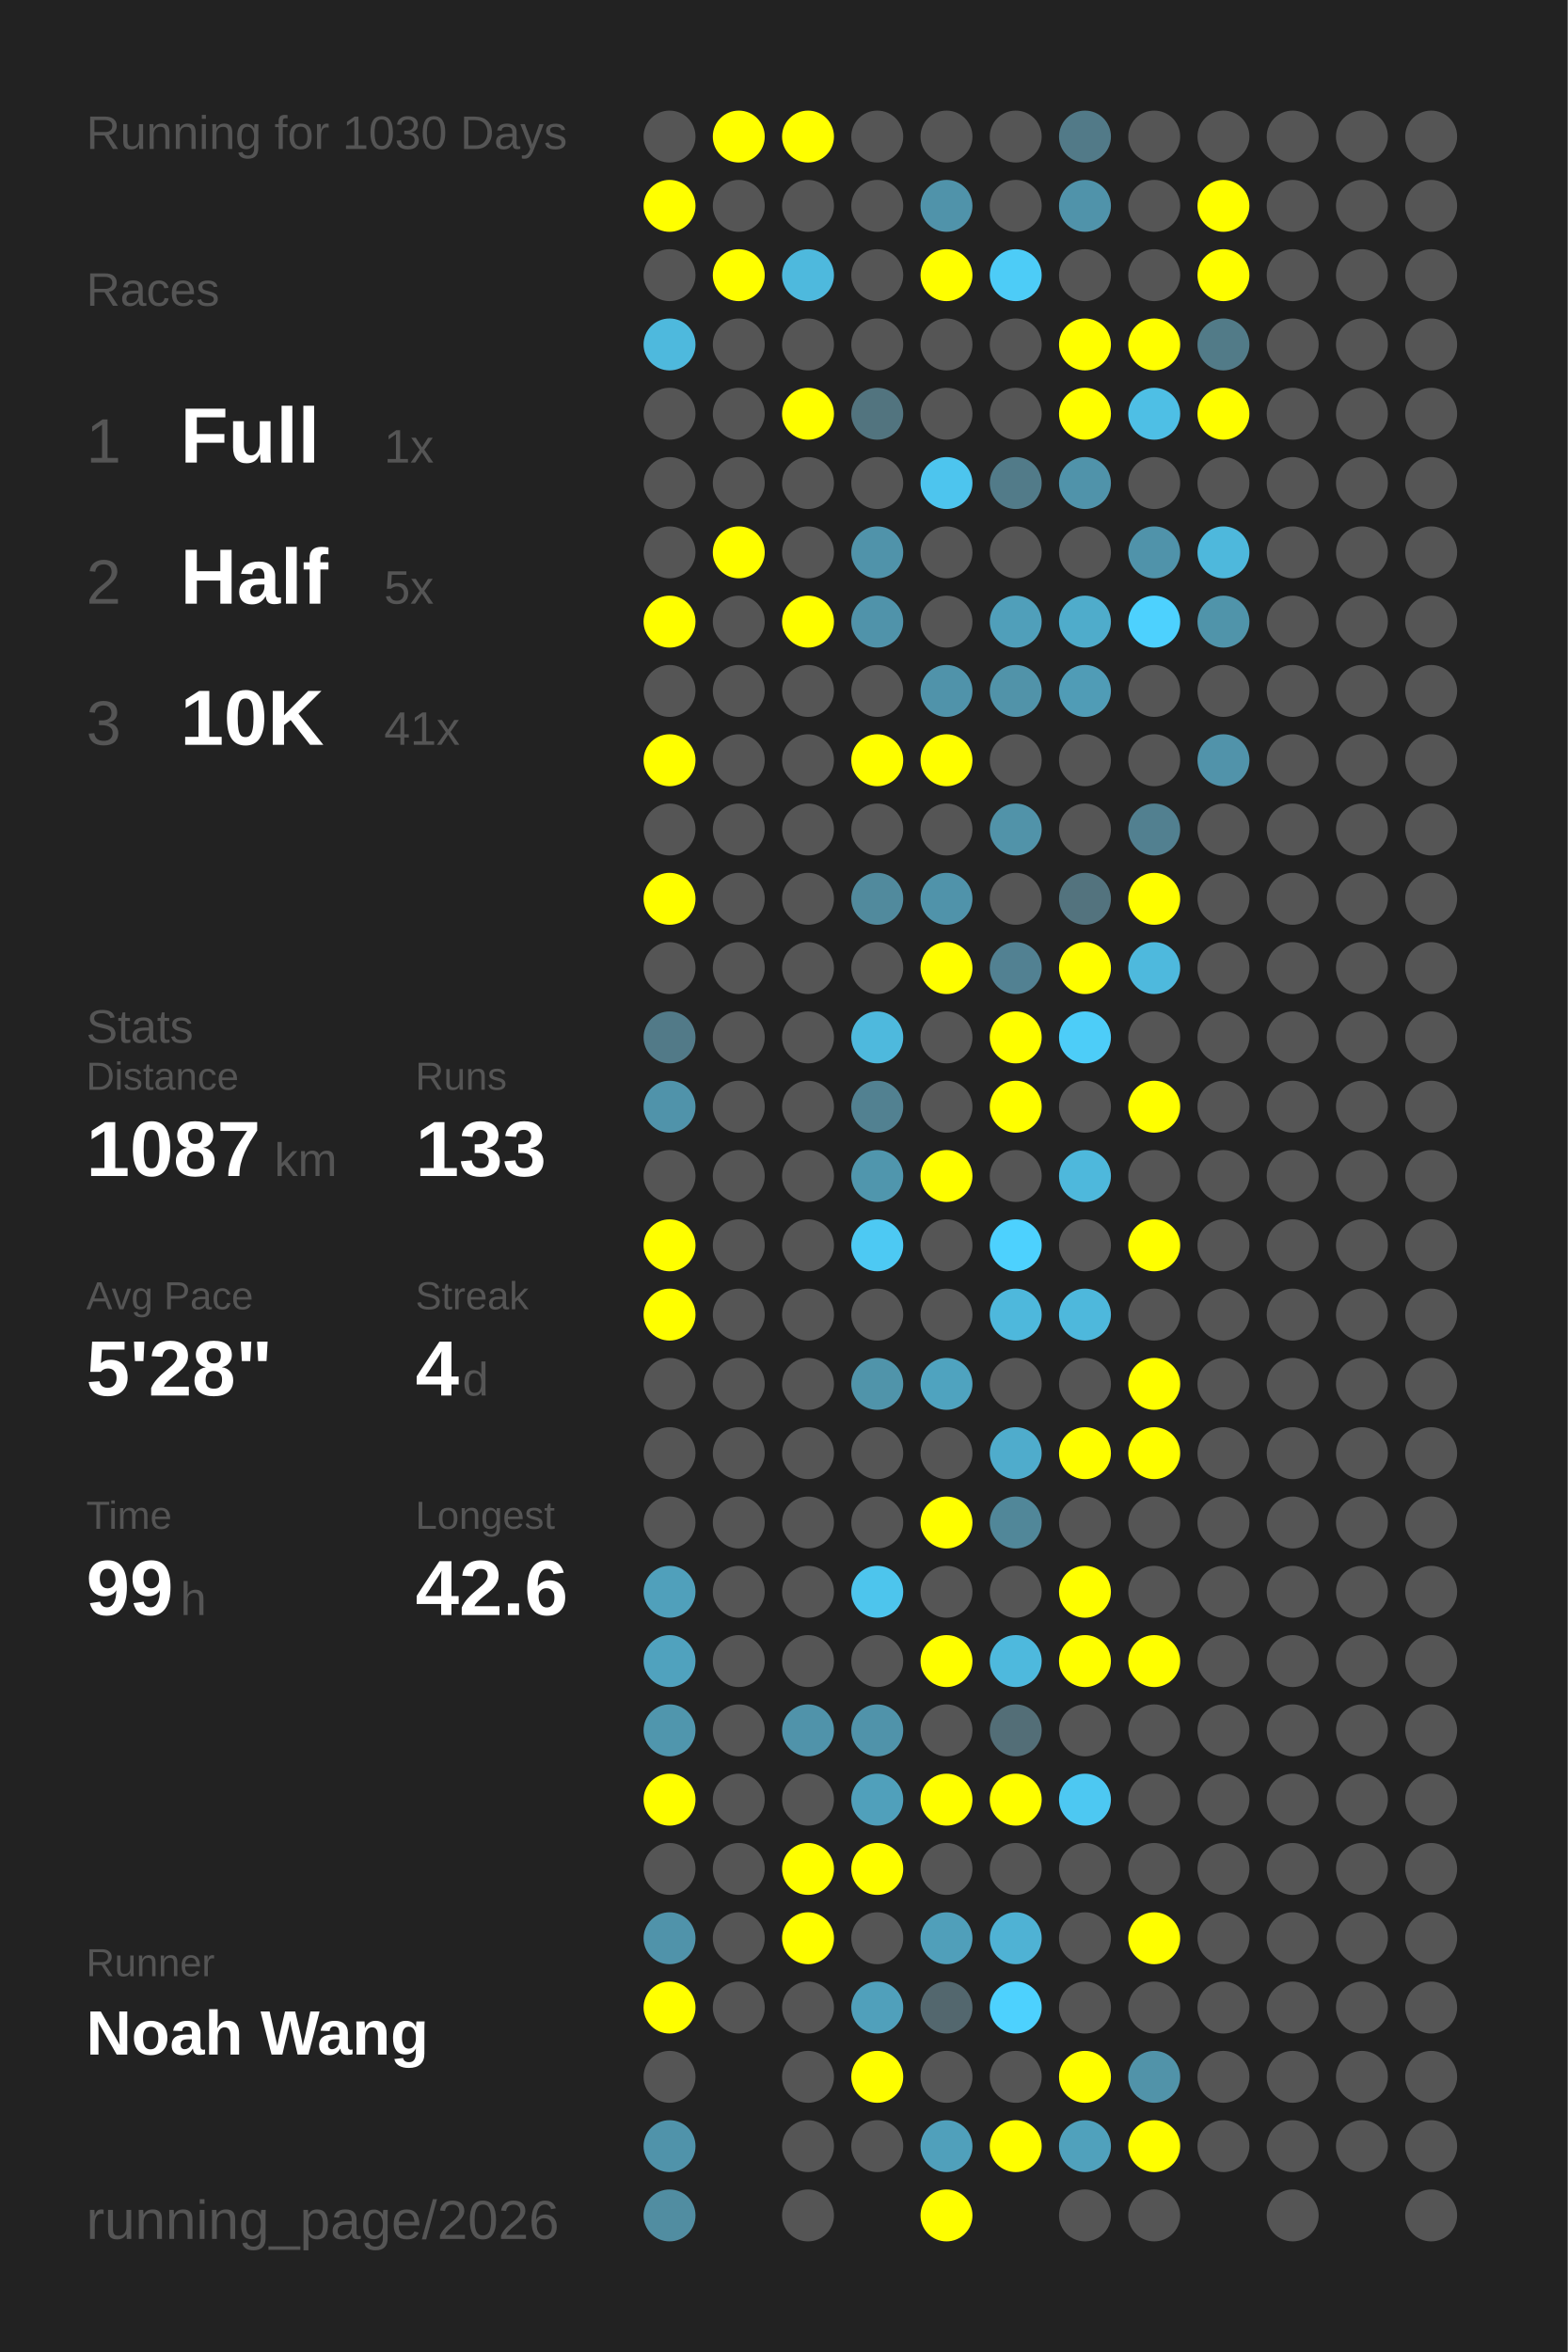
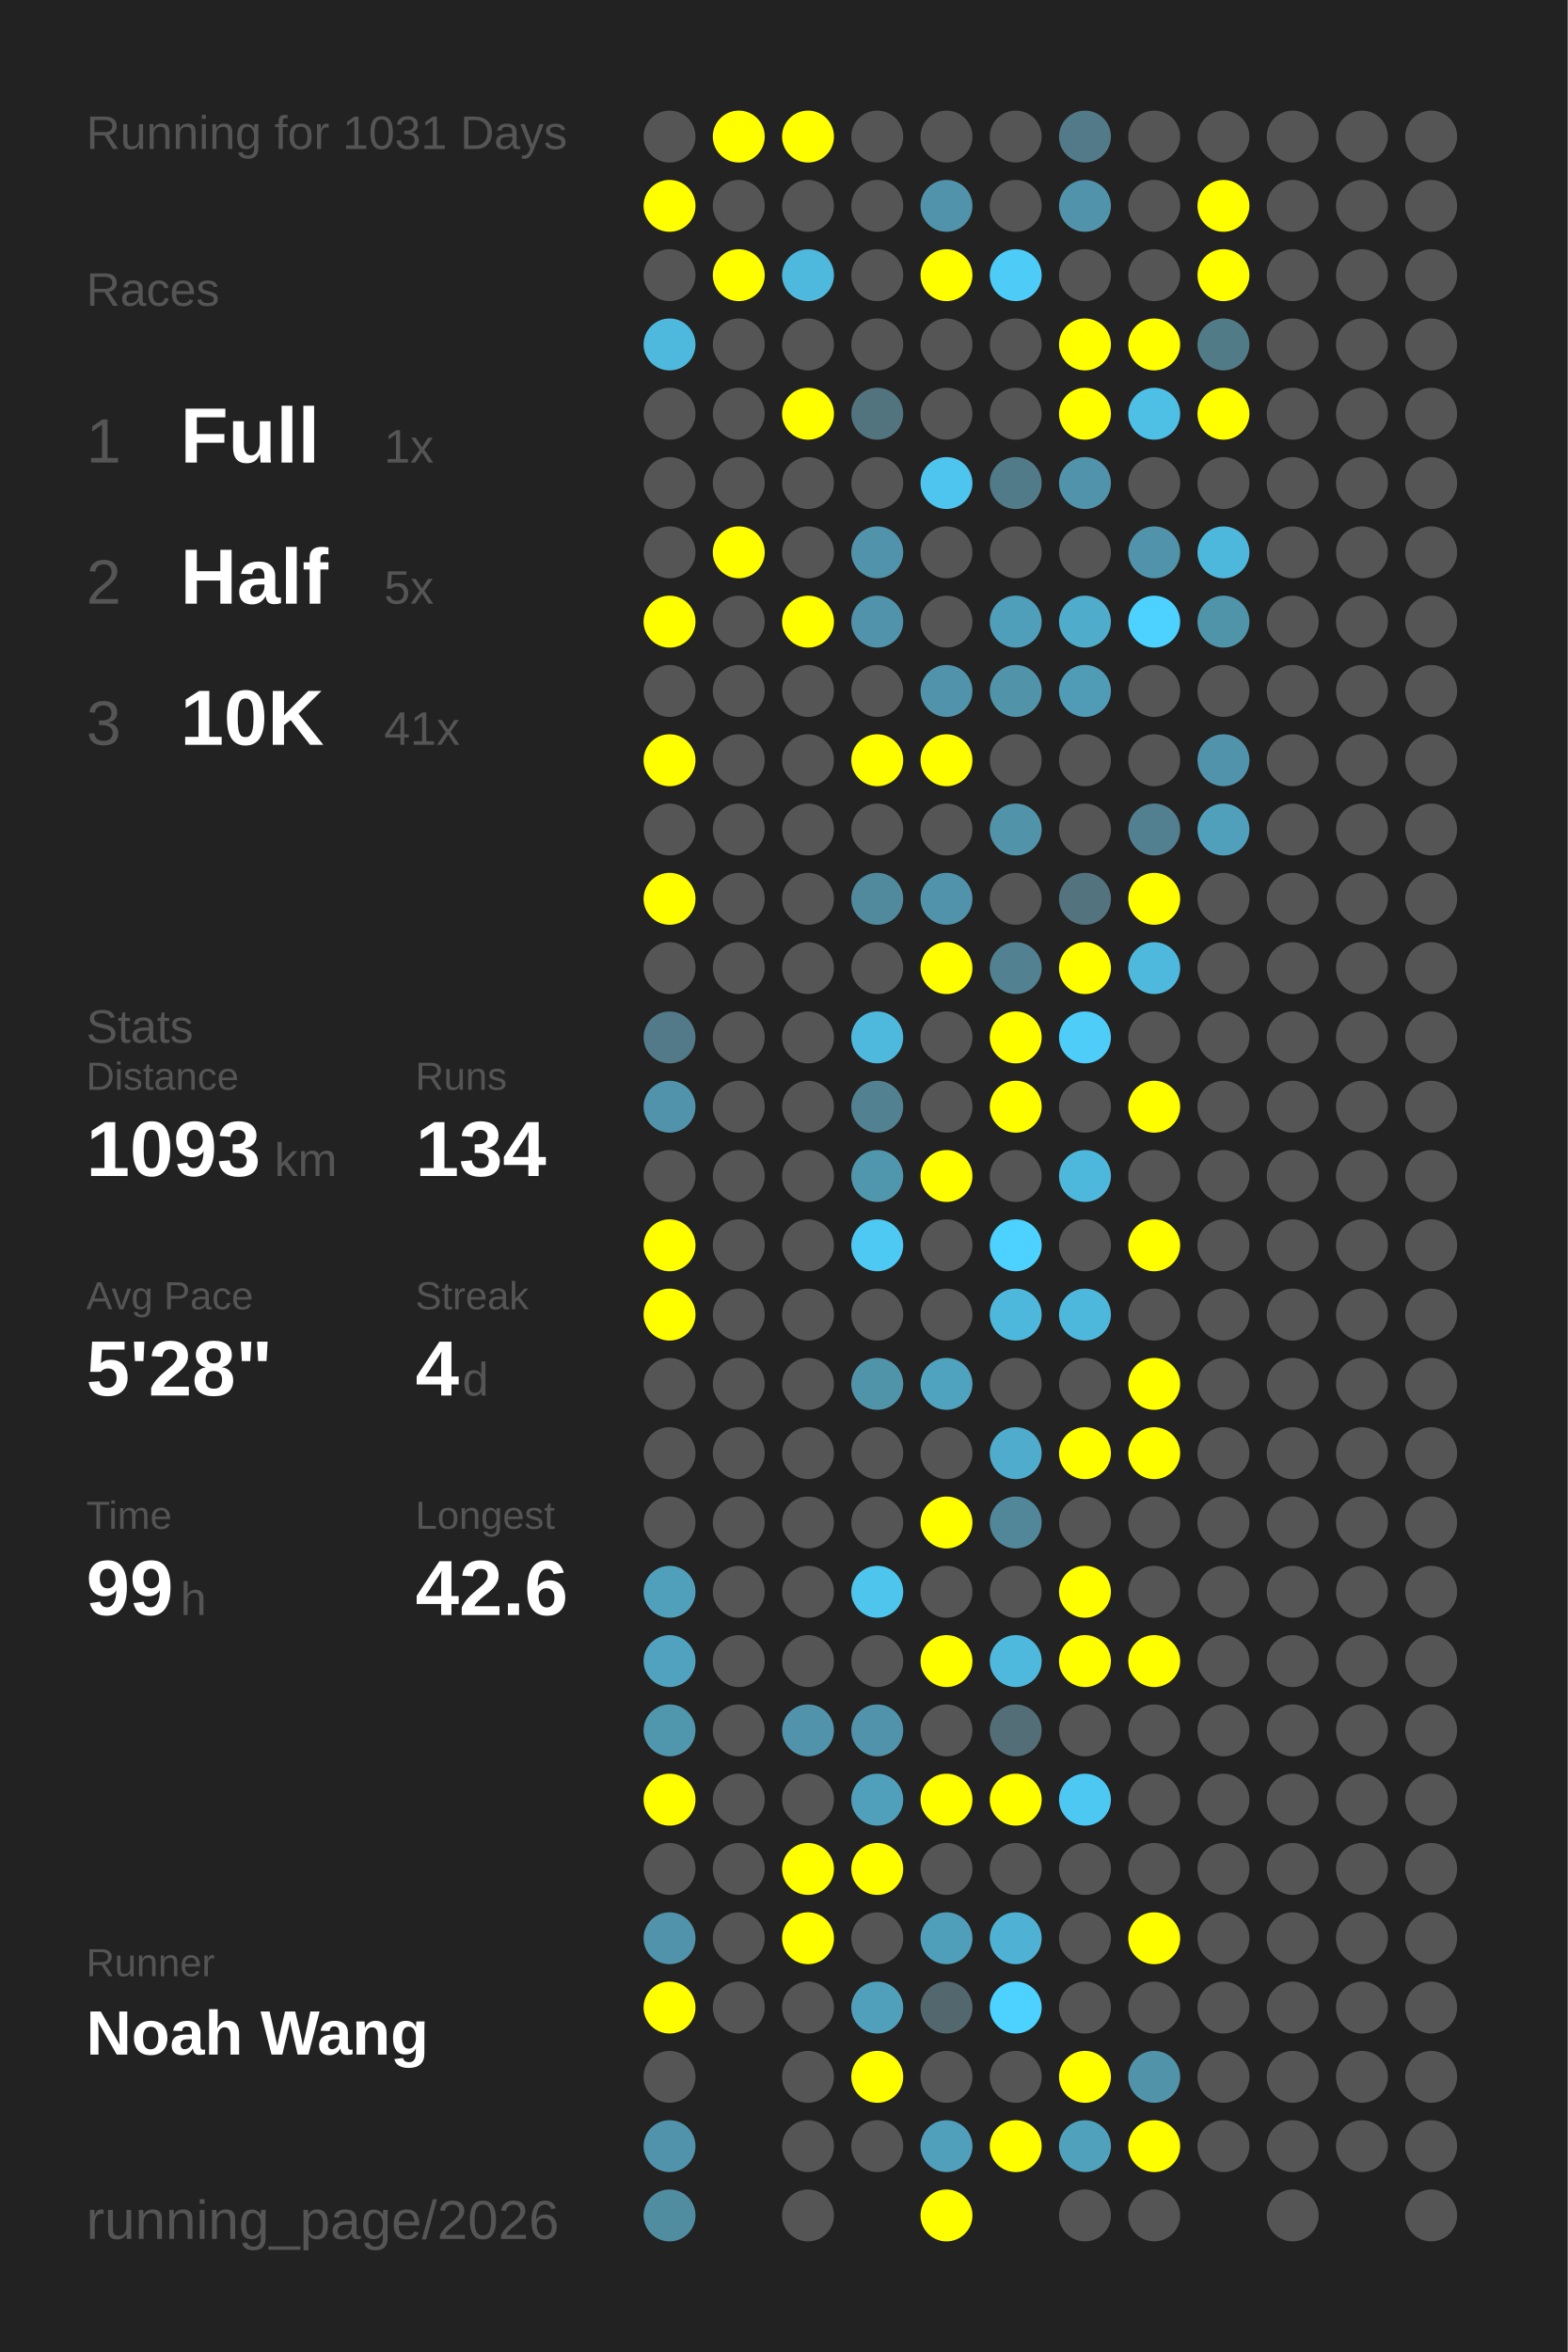
<svg xmlns="http://www.w3.org/2000/svg" baseProfile="full" height="300mm" version="1.1" viewBox="0,0,200,300" width="200mm">
  <defs />
  <rect fill="#222222" height="300" width="200" x="0" y="0" />
-   <text fill="#555555" style="font-size:6px; font-family:Arial;" x="11" y="19">Running for 1030 Days</text>
+   <text fill="#555555" style="font-size:6px; font-family:Arial;" x="11" y="19">Running for 1031 Days</text>
  <text fill="#555555" style="font-size:6px; font-family:Arial;" x="11" y="39">Races</text>
  <text fill="#555555" style="font-size:8px; font-family:Arial;" x="11" y="59">1</text>
  <text fill="#FFFFFF" style="font-size:10px; font-family:Arial; font-weight:bold;" x="23" y="59">Full</text>
  <text fill="#555555" style="font-size:6px; font-family:Arial;" x="49" y="59">1x</text>
  <text fill="#555555" style="font-size:8px; font-family:Arial;" x="11" y="77">2</text>
  <text fill="#FFFFFF" style="font-size:10px; font-family:Arial; font-weight:bold;" x="23" y="77">Half</text>
  <text fill="#555555" style="font-size:6px; font-family:Arial;" x="49" y="77">5x</text>
  <text fill="#555555" style="font-size:8px; font-family:Arial;" x="11" y="95">3</text>
  <text fill="#FFFFFF" style="font-size:10px; font-family:Arial; font-weight:bold;" x="23" y="95">10K</text>
  <text fill="#555555" style="font-size:6px; font-family:Arial;" x="49" y="95">41x</text>
  <text fill="#555555" style="font-size:6px; font-family:Arial;" x="11" y="133">Stats</text>
  <text fill="#555555" style="font-size:5px; font-family:Arial;" x="11" y="139">Distance</text>
-   <text fill="#FFFFFF" style="font-size:10px; font-family:Arial; font-weight:bold;" x="11" y="150">1087</text>
+   <text fill="#FFFFFF" style="font-size:10px; font-family:Arial; font-weight:bold;" x="11" y="150">1093</text>
  <text fill="#555555" style="font-size:6px; font-family:Arial;" x="35" y="150">km</text>
  <text fill="#555555" style="font-size:5px; font-family:Arial;" x="53" y="139">Runs</text>
-   <text fill="#FFFFFF" style="font-size:10px; font-family:Arial; font-weight:bold;" x="53" y="150">133</text>
+   <text fill="#FFFFFF" style="font-size:10px; font-family:Arial; font-weight:bold;" x="53" y="150">134</text>
  <text fill="#555555" style="font-size:5px; font-family:Arial;" x="11" y="167">Avg Pace</text>
  <text fill="#FFFFFF" style="font-size:10px; font-family:Arial; font-weight:bold;" x="11" y="178">5'28"</text>
  <text fill="#555555" style="font-size:5px; font-family:Arial;" x="53" y="167">Streak</text>
  <text fill="#FFFFFF" style="font-size:10px; font-family:Arial; font-weight:bold;" x="53" y="178">4</text>
  <text fill="#555555" style="font-size:6px; font-family:Arial;" x="59" y="178">d</text>
  <text fill="#555555" style="font-size:5px; font-family:Arial;" x="11" y="195">Time</text>
  <text fill="#FFFFFF" style="font-size:10px; font-family:Arial; font-weight:bold;" x="11" y="206">99</text>
  <text fill="#555555" style="font-size:6px; font-family:Arial;" x="23" y="206">h</text>
  <text fill="#555555" style="font-size:5px; font-family:Arial;" x="53" y="195">Longest</text>
  <text fill="#FFFFFF" style="font-size:10px; font-family:Arial; font-weight:bold;" x="53" y="206">42.6</text>
  <text fill="#555555" style="font-size:5px; font-family:Arial;" x="11" y="252.065">Runner</text>
  <text fill="#FFFFFF" style="font-size:8px; font-family:Arial; font-weight:bold;" x="11" y="262.065">Noah Wang</text>
  <text fill="#555555" style="font-size:7px; font-family:Arial;" x="11" y="285.581">running_page/2026</text>
  <circle cx="85.417" cy="17.419" fill="#555555" r="3.312" />
  <circle cx="85.417" cy="26.258" fill="#FFFF00" r="3.312" />
  <circle cx="85.417" cy="35.097" fill="#555555" r="3.312" />
  <circle cx="85.417" cy="43.935" fill="#4eb9dd" r="3.312" />
  <circle cx="85.417" cy="52.774" fill="#555555" r="3.312" />
  <circle cx="85.417" cy="61.613" fill="#555555" r="3.312" />
  <circle cx="85.417" cy="70.452" fill="#555555" r="3.312" />
  <circle cx="85.417" cy="79.29" fill="#FFFF00" r="3.312" />
  <circle cx="85.417" cy="88.129" fill="#555555" r="3.312" />
  <circle cx="85.417" cy="96.968" fill="#FFFF00" r="3.312" />
  <circle cx="85.417" cy="105.806" fill="#555555" r="3.312" />
  <circle cx="85.417" cy="114.645" fill="#FFFF00" r="3.312" />
  <circle cx="85.417" cy="123.484" fill="#555555" r="3.312" />
  <circle cx="85.417" cy="132.323" fill="#527a88" r="3.312" />
  <circle cx="85.417" cy="141.161" fill="#5093aa" r="3.312" />
  <circle cx="85.417" cy="150" fill="#555555" r="3.312" />
  <circle cx="85.417" cy="158.839" fill="#FFFF00" r="3.312" />
  <circle cx="85.417" cy="167.677" fill="#FFFF00" r="3.312" />
  <circle cx="85.417" cy="176.516" fill="#555555" r="3.312" />
  <circle cx="85.417" cy="185.355" fill="#555555" r="3.312" />
  <circle cx="85.417" cy="194.194" fill="#555555" r="3.312" />
  <circle cx="85.417" cy="203.032" fill="#50a0bb" r="3.312" />
  <circle cx="85.417" cy="211.871" fill="#50a2be" r="3.312" />
  <circle cx="85.417" cy="220.71" fill="#5096ad" r="3.312" />
  <circle cx="85.417" cy="229.548" fill="#FFFF00" r="3.312" />
  <circle cx="85.417" cy="238.387" fill="#555555" r="3.312" />
  <circle cx="85.417" cy="247.226" fill="#5093aa" r="3.312" />
  <circle cx="85.417" cy="256.065" fill="#FFFF00" r="3.312" />
  <circle cx="85.417" cy="264.903" fill="#555555" r="3.312" />
  <circle cx="85.417" cy="273.742" fill="#5093aa" r="3.312" />
  <circle cx="85.417" cy="282.581" fill="#518da1" r="3.312" />
  <circle cx="94.25" cy="17.419" fill="#FFFF00" r="3.312" />
  <circle cx="94.25" cy="26.258" fill="#555555" r="3.312" />
  <circle cx="94.25" cy="35.097" fill="#FFFF00" r="3.312" />
  <circle cx="94.25" cy="43.935" fill="#555555" r="3.312" />
  <circle cx="94.25" cy="52.774" fill="#555555" r="3.312" />
  <circle cx="94.25" cy="61.613" fill="#555555" r="3.312" />
  <circle cx="94.25" cy="70.452" fill="#FFFF00" r="3.312" />
  <circle cx="94.25" cy="79.29" fill="#555555" r="3.312" />
  <circle cx="94.25" cy="88.129" fill="#555555" r="3.312" />
  <circle cx="94.25" cy="96.968" fill="#555555" r="3.312" />
  <circle cx="94.25" cy="105.806" fill="#555555" r="3.312" />
  <circle cx="94.25" cy="114.645" fill="#555555" r="3.312" />
  <circle cx="94.25" cy="123.484" fill="#555555" r="3.312" />
  <circle cx="94.25" cy="132.323" fill="#555555" r="3.312" />
  <circle cx="94.25" cy="141.161" fill="#555555" r="3.312" />
  <circle cx="94.25" cy="150" fill="#555555" r="3.312" />
  <circle cx="94.25" cy="158.839" fill="#555555" r="3.312" />
  <circle cx="94.25" cy="167.677" fill="#555555" r="3.312" />
  <circle cx="94.25" cy="176.516" fill="#555555" r="3.312" />
  <circle cx="94.25" cy="185.355" fill="#555555" r="3.312" />
  <circle cx="94.25" cy="194.194" fill="#555555" r="3.312" />
  <circle cx="94.25" cy="203.032" fill="#555555" r="3.312" />
  <circle cx="94.25" cy="211.871" fill="#555555" r="3.312" />
  <circle cx="94.25" cy="220.71" fill="#555555" r="3.312" />
  <circle cx="94.25" cy="229.548" fill="#555555" r="3.312" />
  <circle cx="94.25" cy="238.387" fill="#555555" r="3.312" />
  <circle cx="94.25" cy="247.226" fill="#555555" r="3.312" />
  <circle cx="94.25" cy="256.065" fill="#555555" r="3.312" />
  <circle cx="103.083" cy="17.419" fill="#FFFF00" r="3.312" />
  <circle cx="103.083" cy="26.258" fill="#555555" r="3.312" />
  <circle cx="103.083" cy="35.097" fill="#4eb9dd" r="3.312" />
  <circle cx="103.083" cy="43.935" fill="#555555" r="3.312" />
  <circle cx="103.083" cy="52.774" fill="#FFFF00" r="3.312" />
  <circle cx="103.083" cy="61.613" fill="#555555" r="3.312" />
  <circle cx="103.083" cy="70.452" fill="#555555" r="3.312" />
  <circle cx="103.083" cy="79.29" fill="#FFFF00" r="3.312" />
  <circle cx="103.083" cy="88.129" fill="#555555" r="3.312" />
  <circle cx="103.083" cy="96.968" fill="#555555" r="3.312" />
  <circle cx="103.083" cy="105.806" fill="#555555" r="3.312" />
  <circle cx="103.083" cy="114.645" fill="#555555" r="3.312" />
  <circle cx="103.083" cy="123.484" fill="#555555" r="3.312" />
  <circle cx="103.083" cy="132.323" fill="#555555" r="3.312" />
  <circle cx="103.083" cy="141.161" fill="#555555" r="3.312" />
  <circle cx="103.083" cy="150" fill="#555555" r="3.312" />
  <circle cx="103.083" cy="158.839" fill="#555555" r="3.312" />
  <circle cx="103.083" cy="167.677" fill="#555555" r="3.312" />
  <circle cx="103.083" cy="176.516" fill="#555555" r="3.312" />
  <circle cx="103.083" cy="185.355" fill="#555555" r="3.312" />
  <circle cx="103.083" cy="194.194" fill="#555555" r="3.312" />
  <circle cx="103.083" cy="203.032" fill="#555555" r="3.312" />
  <circle cx="103.083" cy="211.871" fill="#555555" r="3.312" />
  <circle cx="103.083" cy="220.71" fill="#5093aa" r="3.312" />
  <circle cx="103.083" cy="229.548" fill="#555555" r="3.312" />
  <circle cx="103.083" cy="238.387" fill="#FFFF00" r="3.312" />
  <circle cx="103.083" cy="247.226" fill="#FFFF00" r="3.312" />
  <circle cx="103.083" cy="256.065" fill="#555555" r="3.312" />
  <circle cx="103.083" cy="264.903" fill="#555555" r="3.312" />
  <circle cx="103.083" cy="273.742" fill="#555555" r="3.312" />
  <circle cx="103.083" cy="282.581" fill="#555555" r="3.312" />
  <circle cx="111.917" cy="17.419" fill="#555555" r="3.312" />
  <circle cx="111.917" cy="26.258" fill="#555555" r="3.312" />
  <circle cx="111.917" cy="35.097" fill="#555555" r="3.312" />
  <circle cx="111.917" cy="43.935" fill="#555555" r="3.312" />
  <circle cx="111.917" cy="52.774" fill="#52747f" r="3.312" />
  <circle cx="111.917" cy="61.613" fill="#555555" r="3.312" />
  <circle cx="111.917" cy="70.452" fill="#5093aa" r="3.312" />
  <circle cx="111.917" cy="79.29" fill="#5093aa" r="3.312" />
  <circle cx="111.917" cy="88.129" fill="#555555" r="3.312" />
  <circle cx="111.917" cy="96.968" fill="#FFFF00" r="3.312" />
  <circle cx="111.917" cy="105.806" fill="#555555" r="3.312" />
  <circle cx="111.917" cy="114.645" fill="#518a9d" r="3.312" />
  <circle cx="111.917" cy="123.484" fill="#555555" r="3.312" />
  <circle cx="111.917" cy="132.323" fill="#4eb9dd" r="3.312" />
  <circle cx="111.917" cy="141.161" fill="#528191" r="3.312" />
  <circle cx="111.917" cy="150" fill="#5096ad" r="3.312" />
  <circle cx="111.917" cy="158.839" fill="#4dc9f3" r="3.312" />
  <circle cx="111.917" cy="167.677" fill="#555555" r="3.312" />
  <circle cx="111.917" cy="176.516" fill="#5094aa" r="3.312" />
  <circle cx="111.917" cy="185.355" fill="#555555" r="3.312" />
  <circle cx="111.917" cy="194.194" fill="#555555" r="3.312" />
  <circle cx="111.917" cy="203.032" fill="#4dc5ed" r="3.312" />
  <circle cx="111.917" cy="211.871" fill="#555555" r="3.312" />
  <circle cx="111.917" cy="220.71" fill="#5093aa" r="3.312" />
  <circle cx="111.917" cy="229.548" fill="#50a0bb" r="3.312" />
  <circle cx="111.917" cy="238.387" fill="#FFFF00" r="3.312" />
  <circle cx="111.917" cy="247.226" fill="#555555" r="3.312" />
  <circle cx="111.917" cy="256.065" fill="#50a0bb" r="3.312" />
  <circle cx="111.917" cy="264.903" fill="#FFFF00" r="3.312" />
  <circle cx="111.917" cy="273.742" fill="#555555" r="3.312" />
  <circle cx="120.75" cy="17.419" fill="#555555" r="3.312" />
  <circle cx="120.75" cy="26.258" fill="#5093aa" r="3.312" />
  <circle cx="120.75" cy="35.097" fill="#FFFF00" r="3.312" />
  <circle cx="120.75" cy="43.935" fill="#555555" r="3.312" />
  <circle cx="120.75" cy="52.774" fill="#555555" r="3.312" />
  <circle cx="120.75" cy="61.613" fill="#4dc5ee" r="3.312" />
  <circle cx="120.75" cy="70.452" fill="#555555" r="3.312" />
  <circle cx="120.75" cy="79.29" fill="#555555" r="3.312" />
  <circle cx="120.75" cy="88.129" fill="#5093aa" r="3.312" />
  <circle cx="120.75" cy="96.968" fill="#FFFF00" r="3.312" />
  <circle cx="120.75" cy="105.806" fill="#555555" r="3.312" />
  <circle cx="120.75" cy="114.645" fill="#5093aa" r="3.312" />
  <circle cx="120.75" cy="123.484" fill="#FFFF00" r="3.312" />
  <circle cx="120.75" cy="132.323" fill="#555555" r="3.312" />
  <circle cx="120.75" cy="141.161" fill="#555555" r="3.312" />
  <circle cx="120.75" cy="150" fill="#FFFF00" r="3.312" />
  <circle cx="120.75" cy="158.839" fill="#555555" r="3.312" />
  <circle cx="120.75" cy="167.677" fill="#555555" r="3.312" />
  <circle cx="120.75" cy="176.516" fill="#4fa3bf" r="3.312" />
  <circle cx="120.75" cy="185.355" fill="#555555" r="3.312" />
  <circle cx="120.75" cy="194.194" fill="#FFFF00" r="3.312" />
  <circle cx="120.75" cy="203.032" fill="#555555" r="3.312" />
  <circle cx="120.75" cy="211.871" fill="#FFFF00" r="3.312" />
  <circle cx="120.75" cy="220.71" fill="#555555" r="3.312" />
  <circle cx="120.75" cy="229.548" fill="#FFFF00" r="3.312" />
  <circle cx="120.75" cy="238.387" fill="#555555" r="3.312" />
  <circle cx="120.75" cy="247.226" fill="#509fba" r="3.312" />
  <circle cx="120.75" cy="256.065" fill="#53676e" r="3.312" />
  <circle cx="120.75" cy="264.903" fill="#555555" r="3.312" />
  <circle cx="120.75" cy="273.742" fill="#50a0bb" r="3.312" />
  <circle cx="120.75" cy="282.581" fill="#FFFF00" r="3.312" />
  <circle cx="129.583" cy="17.419" fill="#555555" r="3.312" />
  <circle cx="129.583" cy="26.258" fill="#555555" r="3.312" />
  <circle cx="129.583" cy="35.097" fill="#4dccf7" r="3.312" />
  <circle cx="129.583" cy="43.935" fill="#555555" r="3.312" />
  <circle cx="129.583" cy="52.774" fill="#555555" r="3.312" />
  <circle cx="129.583" cy="61.613" fill="#527b89" r="3.312" />
  <circle cx="129.583" cy="70.452" fill="#555555" r="3.312" />
  <circle cx="129.583" cy="79.29" fill="#509fba" r="3.312" />
  <circle cx="129.583" cy="88.129" fill="#5193a9" r="3.312" />
  <circle cx="129.583" cy="96.968" fill="#555555" r="3.312" />
  <circle cx="129.583" cy="105.806" fill="#5193a9" r="3.312" />
  <circle cx="129.583" cy="114.645" fill="#555555" r="3.312" />
  <circle cx="129.583" cy="123.484" fill="#528192" r="3.312" />
  <circle cx="129.583" cy="132.323" fill="#FFFF00" r="3.312" />
  <circle cx="129.583" cy="141.161" fill="#FFFF00" r="3.312" />
  <circle cx="129.583" cy="150" fill="#555555" r="3.312" />
  <circle cx="129.583" cy="158.839" fill="#4dd1fe" r="3.312" />
  <circle cx="129.583" cy="167.677" fill="#4eb8dc" r="3.312" />
  <circle cx="129.583" cy="176.516" fill="#555555" r="3.312" />
  <circle cx="129.583" cy="185.355" fill="#4faccc" r="3.312" />
  <circle cx="129.583" cy="194.194" fill="#518799" r="3.312" />
  <circle cx="129.583" cy="203.032" fill="#555555" r="3.312" />
  <circle cx="129.583" cy="211.871" fill="#4eb9dd" r="3.312" />
  <circle cx="129.583" cy="220.71" fill="#536e77" r="3.312" />
  <circle cx="129.583" cy="229.548" fill="#FFFF00" r="3.312" />
  <circle cx="129.583" cy="238.387" fill="#555555" r="3.312" />
  <circle cx="129.583" cy="247.226" fill="#4fb2d4" r="3.312" />
  <circle cx="129.583" cy="256.065" fill="#4dd1fe" r="3.312" />
  <circle cx="129.583" cy="264.903" fill="#555555" r="3.312" />
  <circle cx="129.583" cy="273.742" fill="#FFFF00" r="3.312" />
  <circle cx="138.417" cy="17.419" fill="#527a88" r="3.312" />
  <circle cx="138.417" cy="26.258" fill="#5093aa" r="3.312" />
  <circle cx="138.417" cy="35.097" fill="#555555" r="3.312" />
  <circle cx="138.417" cy="43.935" fill="#FFFF00" r="3.312" />
  <circle cx="138.417" cy="52.774" fill="#FFFF00" r="3.312" />
  <circle cx="138.417" cy="61.613" fill="#5093aa" r="3.312" />
  <circle cx="138.417" cy="70.452" fill="#555555" r="3.312" />
  <circle cx="138.417" cy="79.29" fill="#4faccb" r="3.312" />
  <circle cx="138.417" cy="88.129" fill="#509cb6" r="3.312" />
  <circle cx="138.417" cy="96.968" fill="#555555" r="3.312" />
  <circle cx="138.417" cy="105.806" fill="#555555" r="3.312" />
  <circle cx="138.417" cy="114.645" fill="#53737e" r="3.312" />
  <circle cx="138.417" cy="123.484" fill="#FFFF00" r="3.312" />
  <circle cx="138.417" cy="132.323" fill="#4dcdf8" r="3.312" />
  <circle cx="138.417" cy="141.161" fill="#555555" r="3.312" />
  <circle cx="138.417" cy="150" fill="#4eb8dc" r="3.312" />
  <circle cx="138.417" cy="158.839" fill="#555555" r="3.312" />
  <circle cx="138.417" cy="167.677" fill="#4eb8dc" r="3.312" />
  <circle cx="138.417" cy="176.516" fill="#555555" r="3.312" />
  <circle cx="138.417" cy="185.355" fill="#FFFF00" r="3.312" />
  <circle cx="138.417" cy="194.194" fill="#555555" r="3.312" />
  <circle cx="138.417" cy="203.032" fill="#FFFF00" r="3.312" />
  <circle cx="138.417" cy="211.871" fill="#FFFF00" r="3.312" />
  <circle cx="138.417" cy="220.71" fill="#555555" r="3.312" />
  <circle cx="138.417" cy="229.548" fill="#4dc8f2" r="3.312" />
  <circle cx="138.417" cy="238.387" fill="#555555" r="3.312" />
  <circle cx="138.417" cy="247.226" fill="#555555" r="3.312" />
  <circle cx="138.417" cy="256.065" fill="#555555" r="3.312" />
  <circle cx="138.417" cy="264.903" fill="#FFFF00" r="3.312" />
  <circle cx="138.417" cy="273.742" fill="#50a1bc" r="3.312" />
  <circle cx="138.417" cy="282.581" fill="#555555" r="3.312" />
  <circle cx="147.25" cy="17.419" fill="#555555" r="3.312" />
  <circle cx="147.25" cy="26.258" fill="#555555" r="3.312" />
  <circle cx="147.25" cy="35.097" fill="#555555" r="3.312" />
  <circle cx="147.25" cy="43.935" fill="#FFFF00" r="3.312" />
  <circle cx="147.25" cy="52.774" fill="#4ebfe5" r="3.312" />
  <circle cx="147.25" cy="61.613" fill="#555555" r="3.312" />
  <circle cx="147.25" cy="70.452" fill="#5093aa" r="3.312" />
  <circle cx="147.25" cy="79.29" fill="#4dd1fe" r="3.312" />
  <circle cx="147.25" cy="88.129" fill="#555555" r="3.312" />
  <circle cx="147.25" cy="96.968" fill="#555555" r="3.312" />
  <circle cx="147.25" cy="105.806" fill="#528090" r="3.312" />
  <circle cx="147.25" cy="114.645" fill="#FFFF00" r="3.312" />
  <circle cx="147.25" cy="123.484" fill="#4eb9dd" r="3.312" />
  <circle cx="147.25" cy="132.323" fill="#555555" r="3.312" />
  <circle cx="147.25" cy="141.161" fill="#FFFF00" r="3.312" />
  <circle cx="147.25" cy="150" fill="#555555" r="3.312" />
  <circle cx="147.25" cy="158.839" fill="#FFFF00" r="3.312" />
  <circle cx="147.25" cy="167.677" fill="#555555" r="3.312" />
  <circle cx="147.25" cy="176.516" fill="#FFFF00" r="3.312" />
  <circle cx="147.25" cy="185.355" fill="#FFFF00" r="3.312" />
  <circle cx="147.25" cy="194.194" fill="#555555" r="3.312" />
  <circle cx="147.25" cy="203.032" fill="#555555" r="3.312" />
  <circle cx="147.25" cy="211.871" fill="#FFFF00" r="3.312" />
  <circle cx="147.25" cy="220.71" fill="#555555" r="3.312" />
  <circle cx="147.25" cy="229.548" fill="#555555" r="3.312" />
  <circle cx="147.25" cy="238.387" fill="#555555" r="3.312" />
  <circle cx="147.25" cy="247.226" fill="#FFFF00" r="3.312" />
  <circle cx="147.25" cy="256.065" fill="#555555" r="3.312" />
  <circle cx="147.25" cy="264.903" fill="#5193a9" r="3.312" />
  <circle cx="147.25" cy="273.742" fill="#FFFF00" r="3.312" />
  <circle cx="147.25" cy="282.581" fill="#555555" r="3.312" />
  <circle cx="156.083" cy="17.419" fill="#555555" r="3.312" />
  <circle cx="156.083" cy="26.258" fill="#FFFF00" r="3.312" />
  <circle cx="156.083" cy="35.097" fill="#FFFF00" r="3.312" />
  <circle cx="156.083" cy="43.935" fill="#527b88" r="3.312" />
  <circle cx="156.083" cy="52.774" fill="#FFFF00" r="3.312" />
  <circle cx="156.083" cy="61.613" fill="#555555" r="3.312" />
  <circle cx="156.083" cy="70.452" fill="#4eb8dc" r="3.312" />
  <circle cx="156.083" cy="79.29" fill="#5094aa" r="3.312" />
  <circle cx="156.083" cy="88.129" fill="#555555" r="3.312" />
  <circle cx="156.083" cy="96.968" fill="#5193aa" r="3.312" />
-   <circle cx="156.083" cy="105.806" fill="#555555" r="3.312" />
+   <circle cx="156.083" cy="105.806" fill="#50a0bb" r="3.312" />
  <circle cx="156.083" cy="114.645" fill="#555555" r="3.312" />
  <circle cx="156.083" cy="123.484" fill="#555555" r="3.312" />
  <circle cx="156.083" cy="132.323" fill="#555555" r="3.312" />
  <circle cx="156.083" cy="141.161" fill="#555555" r="3.312" />
  <circle cx="156.083" cy="150" fill="#555555" r="3.312" />
  <circle cx="156.083" cy="158.839" fill="#555555" r="3.312" />
  <circle cx="156.083" cy="167.677" fill="#555555" r="3.312" />
  <circle cx="156.083" cy="176.516" fill="#555555" r="3.312" />
  <circle cx="156.083" cy="185.355" fill="#555555" r="3.312" />
  <circle cx="156.083" cy="194.194" fill="#555555" r="3.312" />
  <circle cx="156.083" cy="203.032" fill="#555555" r="3.312" />
  <circle cx="156.083" cy="211.871" fill="#555555" r="3.312" />
  <circle cx="156.083" cy="220.71" fill="#555555" r="3.312" />
  <circle cx="156.083" cy="229.548" fill="#555555" r="3.312" />
  <circle cx="156.083" cy="238.387" fill="#555555" r="3.312" />
  <circle cx="156.083" cy="247.226" fill="#555555" r="3.312" />
  <circle cx="156.083" cy="256.065" fill="#555555" r="3.312" />
  <circle cx="156.083" cy="264.903" fill="#555555" r="3.312" />
  <circle cx="156.083" cy="273.742" fill="#555555" r="3.312" />
  <circle cx="164.917" cy="17.419" fill="#555555" r="3.312" />
  <circle cx="164.917" cy="26.258" fill="#555555" r="3.312" />
  <circle cx="164.917" cy="35.097" fill="#555555" r="3.312" />
  <circle cx="164.917" cy="43.935" fill="#555555" r="3.312" />
  <circle cx="164.917" cy="52.774" fill="#555555" r="3.312" />
  <circle cx="164.917" cy="61.613" fill="#555555" r="3.312" />
  <circle cx="164.917" cy="70.452" fill="#555555" r="3.312" />
  <circle cx="164.917" cy="79.29" fill="#555555" r="3.312" />
  <circle cx="164.917" cy="88.129" fill="#555555" r="3.312" />
  <circle cx="164.917" cy="96.968" fill="#555555" r="3.312" />
  <circle cx="164.917" cy="105.806" fill="#555555" r="3.312" />
  <circle cx="164.917" cy="114.645" fill="#555555" r="3.312" />
  <circle cx="164.917" cy="123.484" fill="#555555" r="3.312" />
  <circle cx="164.917" cy="132.323" fill="#555555" r="3.312" />
  <circle cx="164.917" cy="141.161" fill="#555555" r="3.312" />
  <circle cx="164.917" cy="150" fill="#555555" r="3.312" />
  <circle cx="164.917" cy="158.839" fill="#555555" r="3.312" />
  <circle cx="164.917" cy="167.677" fill="#555555" r="3.312" />
  <circle cx="164.917" cy="176.516" fill="#555555" r="3.312" />
  <circle cx="164.917" cy="185.355" fill="#555555" r="3.312" />
  <circle cx="164.917" cy="194.194" fill="#555555" r="3.312" />
  <circle cx="164.917" cy="203.032" fill="#555555" r="3.312" />
  <circle cx="164.917" cy="211.871" fill="#555555" r="3.312" />
  <circle cx="164.917" cy="220.71" fill="#555555" r="3.312" />
  <circle cx="164.917" cy="229.548" fill="#555555" r="3.312" />
  <circle cx="164.917" cy="238.387" fill="#555555" r="3.312" />
  <circle cx="164.917" cy="247.226" fill="#555555" r="3.312" />
  <circle cx="164.917" cy="256.065" fill="#555555" r="3.312" />
  <circle cx="164.917" cy="264.903" fill="#555555" r="3.312" />
  <circle cx="164.917" cy="273.742" fill="#555555" r="3.312" />
  <circle cx="164.917" cy="282.581" fill="#555555" r="3.312" />
  <circle cx="173.75" cy="17.419" fill="#555555" r="3.312" />
  <circle cx="173.75" cy="26.258" fill="#555555" r="3.312" />
  <circle cx="173.75" cy="35.097" fill="#555555" r="3.312" />
  <circle cx="173.75" cy="43.935" fill="#555555" r="3.312" />
  <circle cx="173.75" cy="52.774" fill="#555555" r="3.312" />
  <circle cx="173.75" cy="61.613" fill="#555555" r="3.312" />
  <circle cx="173.75" cy="70.452" fill="#555555" r="3.312" />
  <circle cx="173.75" cy="79.29" fill="#555555" r="3.312" />
  <circle cx="173.75" cy="88.129" fill="#555555" r="3.312" />
  <circle cx="173.75" cy="96.968" fill="#555555" r="3.312" />
  <circle cx="173.75" cy="105.806" fill="#555555" r="3.312" />
  <circle cx="173.75" cy="114.645" fill="#555555" r="3.312" />
  <circle cx="173.75" cy="123.484" fill="#555555" r="3.312" />
  <circle cx="173.75" cy="132.323" fill="#555555" r="3.312" />
  <circle cx="173.75" cy="141.161" fill="#555555" r="3.312" />
  <circle cx="173.75" cy="150" fill="#555555" r="3.312" />
  <circle cx="173.75" cy="158.839" fill="#555555" r="3.312" />
  <circle cx="173.75" cy="167.677" fill="#555555" r="3.312" />
  <circle cx="173.75" cy="176.516" fill="#555555" r="3.312" />
  <circle cx="173.75" cy="185.355" fill="#555555" r="3.312" />
  <circle cx="173.75" cy="194.194" fill="#555555" r="3.312" />
  <circle cx="173.75" cy="203.032" fill="#555555" r="3.312" />
  <circle cx="173.75" cy="211.871" fill="#555555" r="3.312" />
  <circle cx="173.75" cy="220.71" fill="#555555" r="3.312" />
  <circle cx="173.75" cy="229.548" fill="#555555" r="3.312" />
  <circle cx="173.75" cy="238.387" fill="#555555" r="3.312" />
  <circle cx="173.75" cy="247.226" fill="#555555" r="3.312" />
  <circle cx="173.75" cy="256.065" fill="#555555" r="3.312" />
  <circle cx="173.75" cy="264.903" fill="#555555" r="3.312" />
  <circle cx="173.75" cy="273.742" fill="#555555" r="3.312" />
  <circle cx="182.583" cy="17.419" fill="#555555" r="3.312" />
  <circle cx="182.583" cy="26.258" fill="#555555" r="3.312" />
  <circle cx="182.583" cy="35.097" fill="#555555" r="3.312" />
  <circle cx="182.583" cy="43.935" fill="#555555" r="3.312" />
  <circle cx="182.583" cy="52.774" fill="#555555" r="3.312" />
  <circle cx="182.583" cy="61.613" fill="#555555" r="3.312" />
  <circle cx="182.583" cy="70.452" fill="#555555" r="3.312" />
  <circle cx="182.583" cy="79.29" fill="#555555" r="3.312" />
  <circle cx="182.583" cy="88.129" fill="#555555" r="3.312" />
  <circle cx="182.583" cy="96.968" fill="#555555" r="3.312" />
  <circle cx="182.583" cy="105.806" fill="#555555" r="3.312" />
  <circle cx="182.583" cy="114.645" fill="#555555" r="3.312" />
  <circle cx="182.583" cy="123.484" fill="#555555" r="3.312" />
  <circle cx="182.583" cy="132.323" fill="#555555" r="3.312" />
  <circle cx="182.583" cy="141.161" fill="#555555" r="3.312" />
  <circle cx="182.583" cy="150" fill="#555555" r="3.312" />
  <circle cx="182.583" cy="158.839" fill="#555555" r="3.312" />
  <circle cx="182.583" cy="167.677" fill="#555555" r="3.312" />
  <circle cx="182.583" cy="176.516" fill="#555555" r="3.312" />
  <circle cx="182.583" cy="185.355" fill="#555555" r="3.312" />
  <circle cx="182.583" cy="194.194" fill="#555555" r="3.312" />
  <circle cx="182.583" cy="203.032" fill="#555555" r="3.312" />
  <circle cx="182.583" cy="211.871" fill="#555555" r="3.312" />
  <circle cx="182.583" cy="220.71" fill="#555555" r="3.312" />
  <circle cx="182.583" cy="229.548" fill="#555555" r="3.312" />
  <circle cx="182.583" cy="238.387" fill="#555555" r="3.312" />
  <circle cx="182.583" cy="247.226" fill="#555555" r="3.312" />
  <circle cx="182.583" cy="256.065" fill="#555555" r="3.312" />
  <circle cx="182.583" cy="264.903" fill="#555555" r="3.312" />
  <circle cx="182.583" cy="273.742" fill="#555555" r="3.312" />
  <circle cx="182.583" cy="282.581" fill="#555555" r="3.312" />
</svg>
